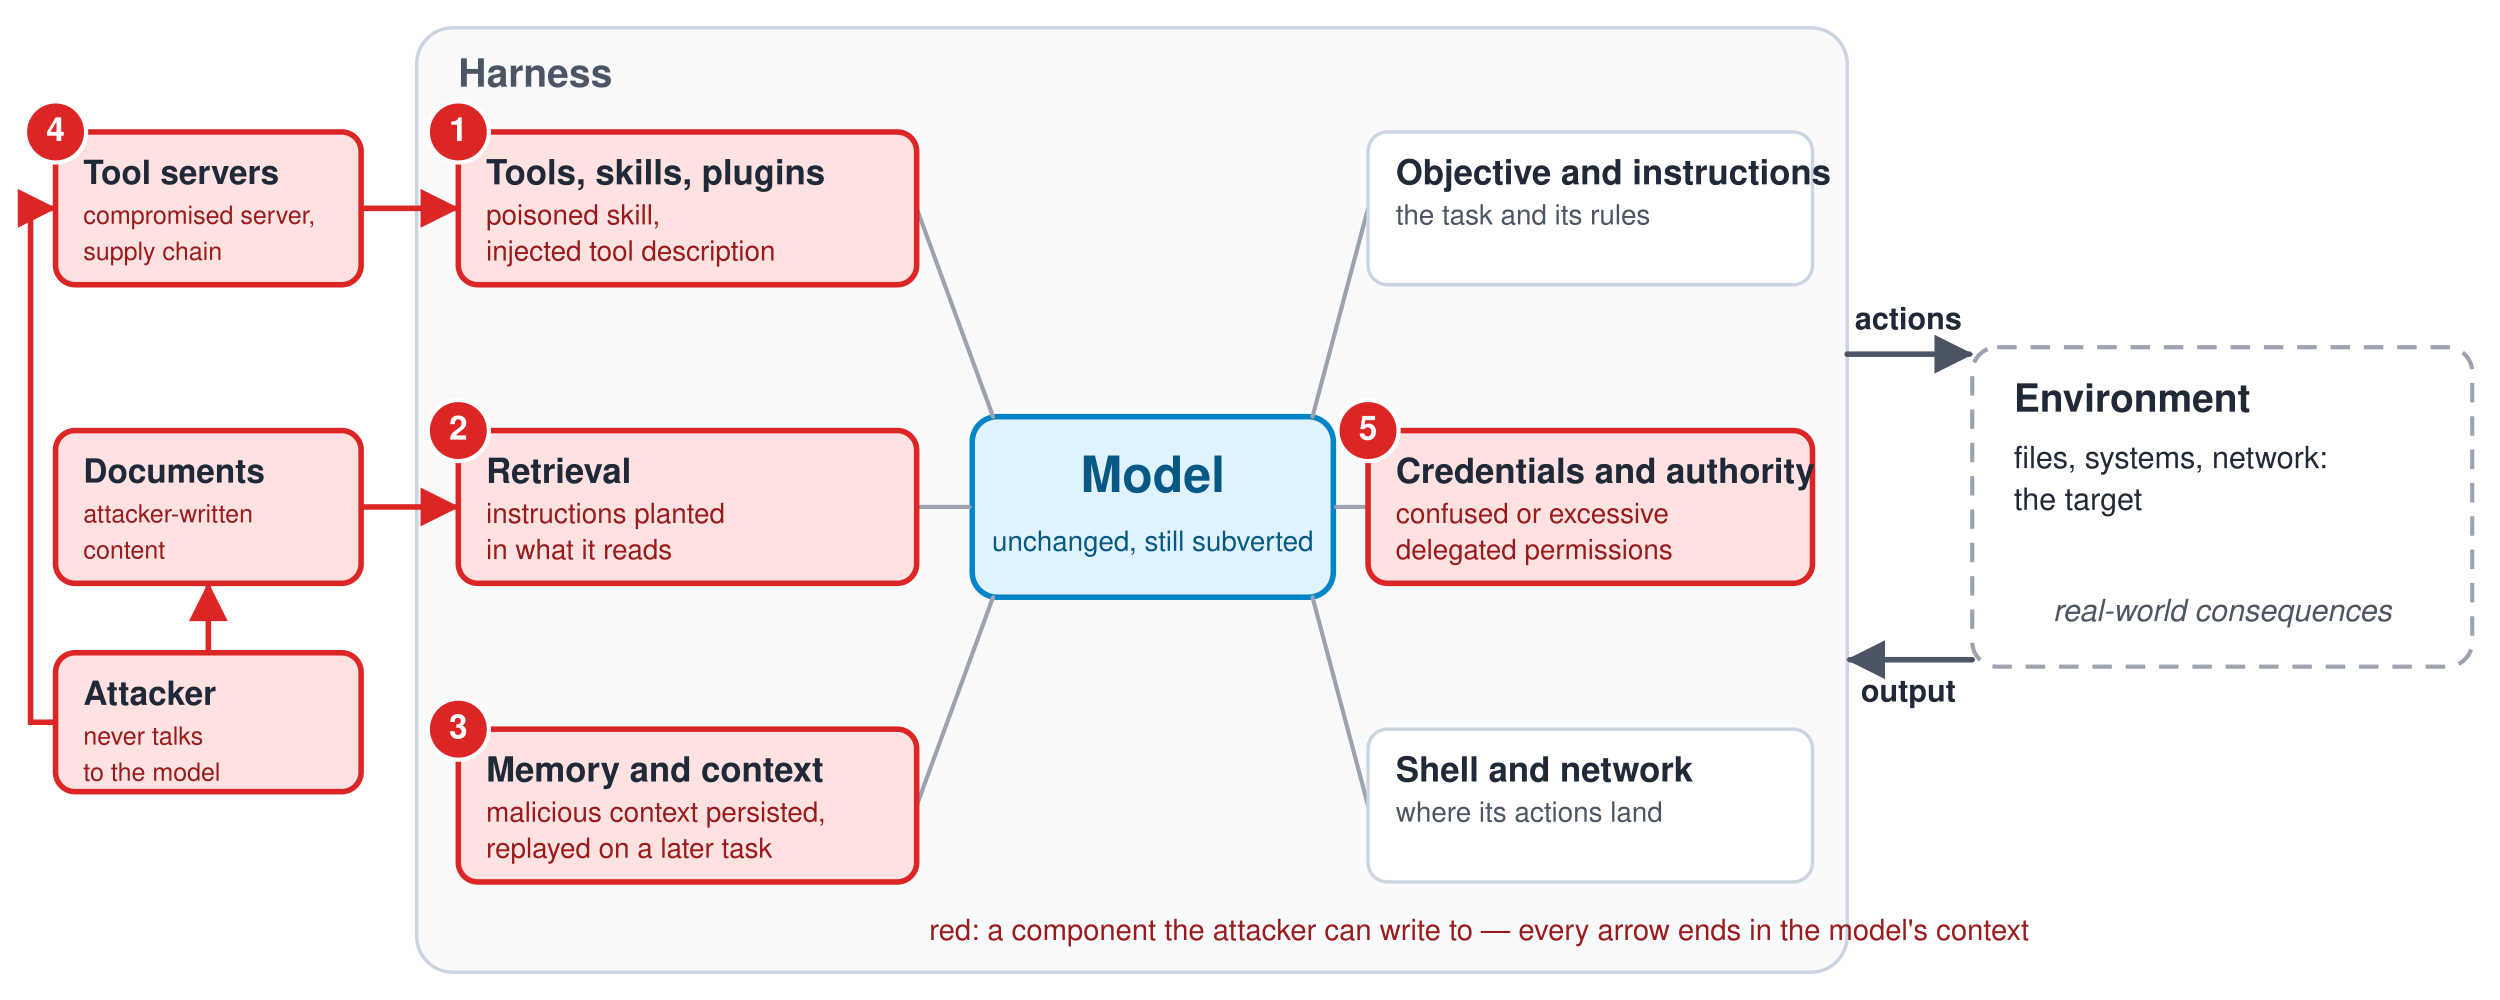
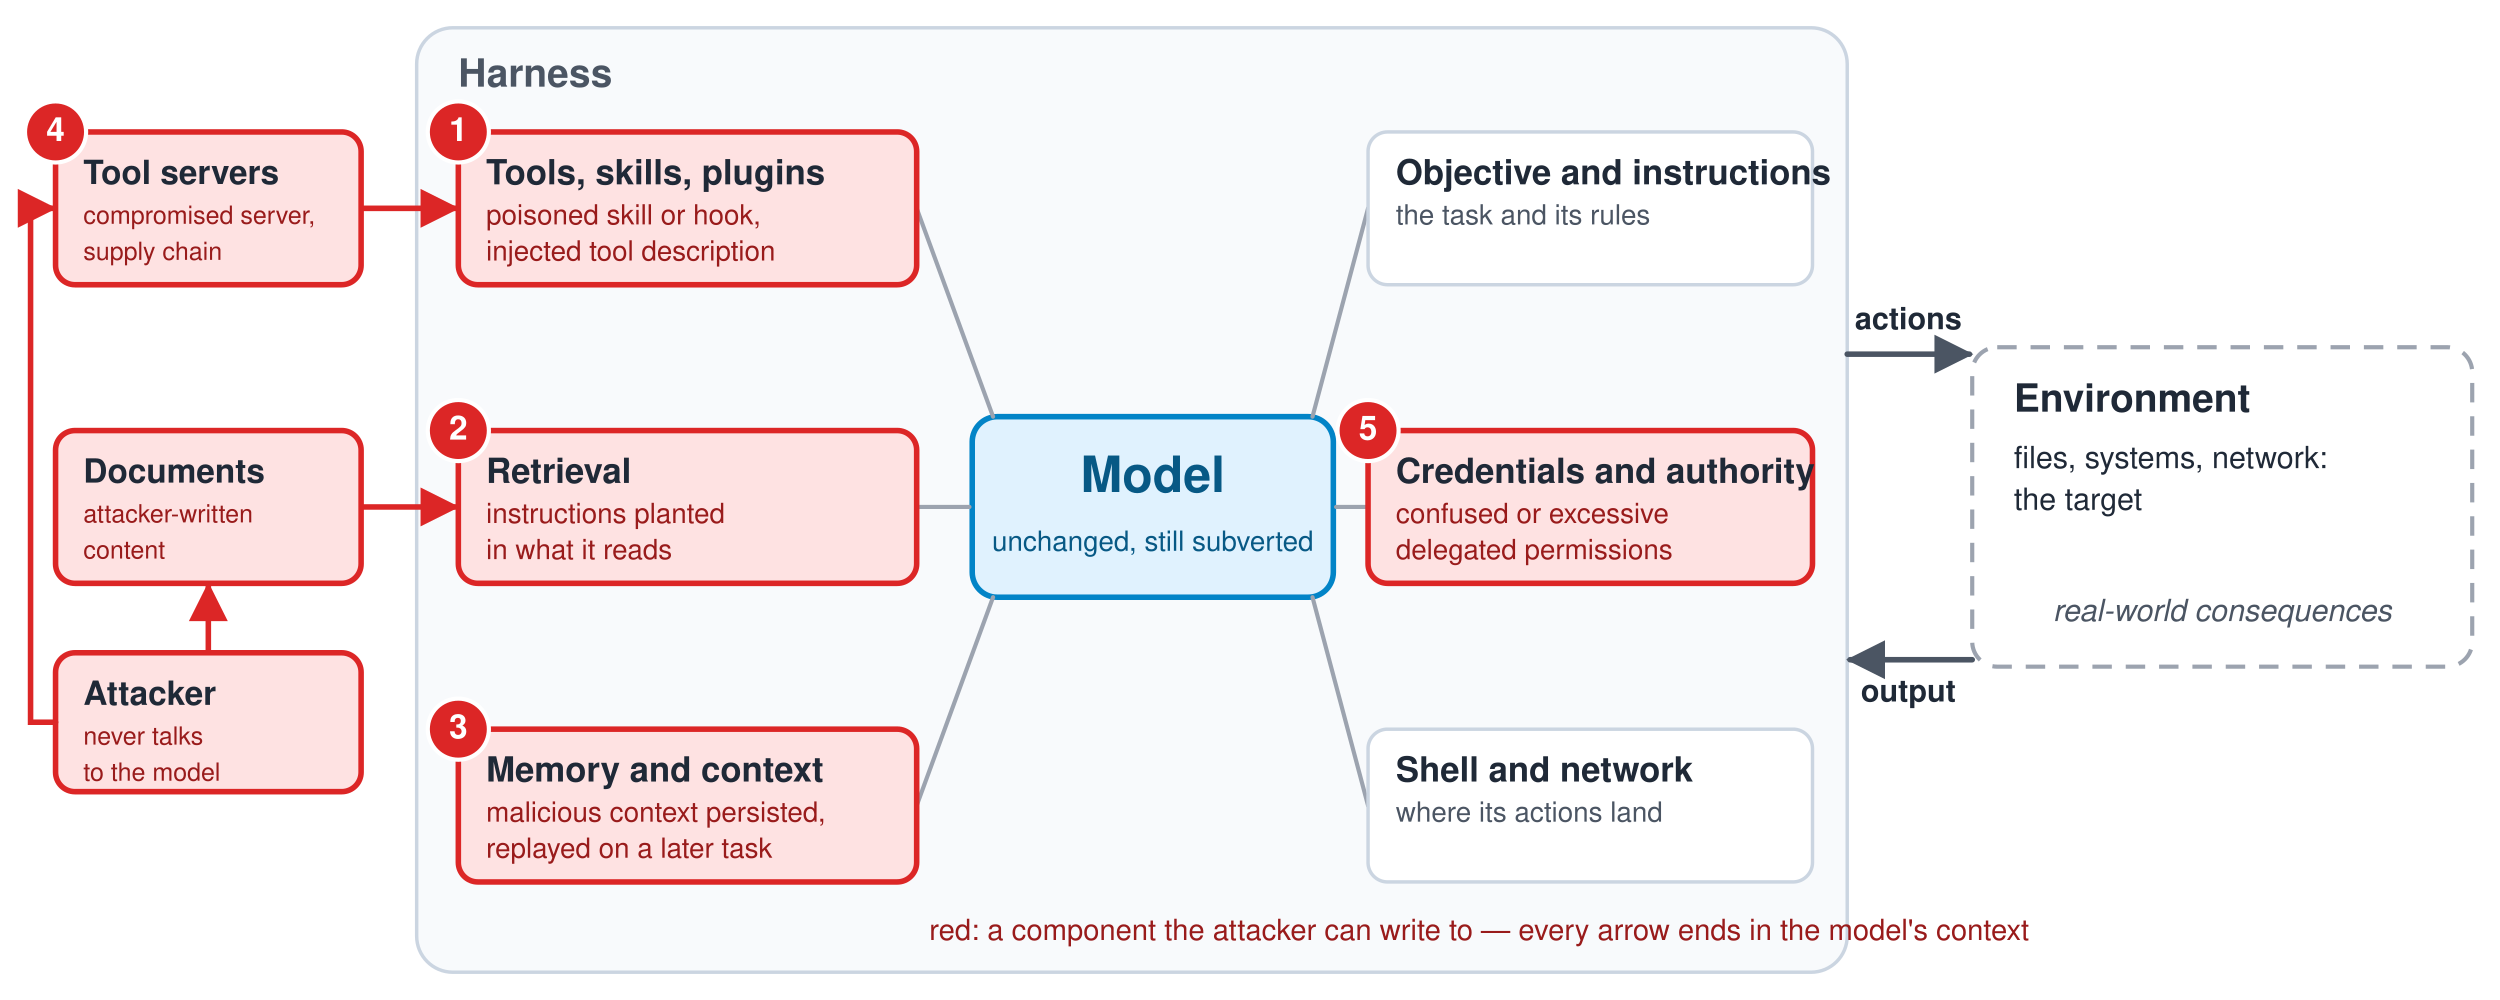
<svg xmlns="http://www.w3.org/2000/svg" viewBox="0 0 1800 720" width="1800" height="720" role="img" aria-label="The harness under attack: where the attacker reaches in" font-family="Helvetica Neue, Helvetica, Arial, sans-serif">
  <defs>
    <marker id="arrow" viewBox="0 0 10 10" refX="9" refY="5" markerWidth="7" markerHeight="7" orient="auto-start-reverse">
      <path d="M0 0L10 5L0 10z" fill="#4b5563" />
    </marker>
    <marker id="arrow-red" viewBox="0 0 10 10" refX="9" refY="5" markerWidth="7" markerHeight="7" orient="auto-start-reverse">
      <path d="M0 0L10 5L0 10z" fill="#dc2626" />
    </marker>
  </defs>
  <rect x="0" y="0" width="1800" height="720" fill="#ffffff" />
  <g data-build="0">
    <rect x="300" y="20" width="1030" height="680" rx="26" fill="#f8fafc" stroke="#cbd5e1" stroke-width="2.5" />
    <text x="330" y="56" font-size="28" font-weight="700" fill="#4b5563" text-anchor="start" dominant-baseline="central">Harness</text>
    <rect x="700" y="300" width="260" height="130" rx="18" fill="#e0f2fe" stroke="#0284c7" stroke-width="4" />
    <text x="830" y="346" font-size="36" font-weight="700" fill="#075985" text-anchor="middle" dominant-baseline="central">Model</text>
    <text x="830" y="392" font-size="20" font-weight="500" fill="#075985" text-anchor="middle" dominant-baseline="central">unchanged, still subverted</text>
  </g>
  <g data-build="1">
    <path d="M985 150L945 300" fill="none" stroke="#9ca3af" stroke-width="3" stroke-linecap="round" />
    <rect x="985" y="95" width="320" height="110" rx="14" fill="#ffffff" stroke="#cbd5e1" stroke-width="2.5" />
    <text x="1005" y="127" font-size="25" font-weight="700" fill="#1f2937" text-anchor="start" dominant-baseline="central">Objective and instructions</text>
    <text x="1005" y="157" font-size="20" font-weight="400" fill="#4b5563" text-anchor="start" dominant-baseline="central">the task and its rules</text>
  </g>
  <g data-build="2">
    <path d="M660 150L715 300" fill="none" stroke="#9ca3af" stroke-width="3" stroke-linecap="round" />
    <path d="M260 150H328" fill="none" stroke="#dc2626" stroke-width="4" stroke-linecap="round" marker-end="url(#arrow-red)" />
    <rect x="330" y="95" width="330" height="110" rx="14" fill="#fee2e2" stroke="#dc2626" stroke-width="4" />
    <text x="350" y="127" font-size="25" font-weight="700" fill="#1f2937" text-anchor="start" dominant-baseline="central">Tools, skills, plugins</text>
-     <text x="350" y="157" font-size="20" font-weight="500" fill="#991b1b" text-anchor="start" dominant-baseline="central">poisoned skill,</text>
+     <text x="350" y="157" font-size="20" font-weight="500" fill="#991b1b" text-anchor="start" dominant-baseline="central">poisoned skill or hook,</text>
    <text x="350" y="183" font-size="20" font-weight="500" fill="#991b1b" text-anchor="start" dominant-baseline="central">injected tool description</text>
    <rect x="40" y="95" width="220" height="110" rx="14" fill="#fee2e2" stroke="#dc2626" stroke-width="4" />
    <text x="60" y="127" font-size="24" font-weight="700" fill="#1f2937" text-anchor="start" dominant-baseline="central">Tool servers</text>
    <text x="60" y="157" font-size="18" font-weight="500" fill="#991b1b" text-anchor="start" dominant-baseline="central">compromised server,</text>
    <text x="60" y="183" font-size="18" font-weight="500" fill="#991b1b" text-anchor="start" dominant-baseline="central">supply chain</text>
    <circle cx="330" cy="95" r="22" fill="#dc2626" stroke="#ffffff" stroke-width="3" />
    <text x="330" y="96" font-size="24" font-weight="700" fill="#ffffff" text-anchor="middle" dominant-baseline="central">1</text>
    <circle cx="40" cy="95" r="22" fill="#dc2626" stroke="#ffffff" stroke-width="3" />
    <text x="40" y="96" font-size="24" font-weight="700" fill="#ffffff" text-anchor="middle" dominant-baseline="central">4</text>
  </g>
  <g data-build="3">
    <path d="M985 580L945 430" fill="none" stroke="#9ca3af" stroke-width="3" stroke-linecap="round" />
    <rect x="985" y="525" width="320" height="110" rx="14" fill="#ffffff" stroke="#cbd5e1" stroke-width="2.5" />
    <text x="1005" y="557" font-size="25" font-weight="700" fill="#1f2937" text-anchor="start" dominant-baseline="central">Shell and network</text>
    <text x="1005" y="587" font-size="20" font-weight="400" fill="#4b5563" text-anchor="start" dominant-baseline="central">where its actions land</text>
    <path d="M1330 255H1418" fill="none" stroke="#4b5563" stroke-width="4" stroke-linecap="round" marker-end="url(#arrow)" />
    <text x="1374" y="232" font-size="22" font-weight="600" fill="#1f2937" text-anchor="middle" dominant-baseline="central">actions</text>
    <path d="M1420 475H1332" fill="none" stroke="#4b5563" stroke-width="4" stroke-linecap="round" marker-end="url(#arrow)" />
    <text x="1374" y="500" font-size="22" font-weight="600" fill="#1f2937" text-anchor="middle" dominant-baseline="central">output</text>
    <rect x="1420" y="250" width="360" height="230" rx="18" fill="none" stroke="#9ca3af" stroke-width="3" stroke-dasharray="14 10" />
    <text x="1450" y="290" font-size="28" font-weight="700" fill="#1f2937" text-anchor="start" dominant-baseline="central">Environment</text>
    <text x="1450" y="332" font-size="22" font-weight="400" fill="#1f2937" text-anchor="start" dominant-baseline="central">files, systems, network:</text>
    <text x="1450" y="362" font-size="22" font-weight="400" fill="#1f2937" text-anchor="start" dominant-baseline="central">the target</text>
    <text x="1600" y="440" font-size="22" font-weight="500" fill="#4b5563" text-anchor="middle" dominant-baseline="central" font-style="italic">real-world consequences</text>
  </g>
  <g data-build="4">
    <path d="M660 365H698" fill="none" stroke="#9ca3af" stroke-width="3" stroke-linecap="round" />
    <path d="M260 365H328" fill="none" stroke="#dc2626" stroke-width="4" stroke-linecap="round" marker-end="url(#arrow-red)" />
    <rect x="330" y="310" width="330" height="110" rx="14" fill="#fee2e2" stroke="#dc2626" stroke-width="4" />
    <text x="350" y="342" font-size="25" font-weight="700" fill="#1f2937" text-anchor="start" dominant-baseline="central">Retrieval</text>
    <text x="350" y="372" font-size="20" font-weight="500" fill="#991b1b" text-anchor="start" dominant-baseline="central">instructions planted</text>
    <text x="350" y="398" font-size="20" font-weight="500" fill="#991b1b" text-anchor="start" dominant-baseline="central">in what it reads</text>
    <rect x="40" y="310" width="220" height="110" rx="14" fill="#fee2e2" stroke="#dc2626" stroke-width="4" />
    <text x="60" y="342" font-size="24" font-weight="700" fill="#1f2937" text-anchor="start" dominant-baseline="central">Documents</text>
    <text x="60" y="372" font-size="18" font-weight="500" fill="#991b1b" text-anchor="start" dominant-baseline="central">attacker-written</text>
    <text x="60" y="398" font-size="18" font-weight="500" fill="#991b1b" text-anchor="start" dominant-baseline="central">content</text>
    <circle cx="330" cy="310" r="22" fill="#dc2626" stroke="#ffffff" stroke-width="3" />
    <text x="330" y="311" font-size="24" font-weight="700" fill="#ffffff" text-anchor="middle" dominant-baseline="central">2</text>
  </g>
  <g data-build="5">
    <path d="M660 580L715 430" fill="none" stroke="#9ca3af" stroke-width="3" stroke-linecap="round" />
    <rect x="330" y="525" width="330" height="110" rx="14" fill="#fee2e2" stroke="#dc2626" stroke-width="4" />
    <text x="350" y="557" font-size="25" font-weight="700" fill="#1f2937" text-anchor="start" dominant-baseline="central">Memory and context</text>
    <text x="350" y="587" font-size="20" font-weight="500" fill="#991b1b" text-anchor="start" dominant-baseline="central">malicious context persisted,</text>
    <text x="350" y="613" font-size="20" font-weight="500" fill="#991b1b" text-anchor="start" dominant-baseline="central">replayed on a later task</text>
    <circle cx="330" cy="525" r="22" fill="#dc2626" stroke="#ffffff" stroke-width="3" />
    <text x="330" y="526" font-size="24" font-weight="700" fill="#ffffff" text-anchor="middle" dominant-baseline="central">3</text>
  </g>
  <g data-build="6">
    <path d="M985 365H962" fill="none" stroke="#9ca3af" stroke-width="3" stroke-linecap="round" />
    <rect x="985" y="310" width="320" height="110" rx="14" fill="#fee2e2" stroke="#dc2626" stroke-width="4" />
    <text x="1005" y="342" font-size="25" font-weight="700" fill="#1f2937" text-anchor="start" dominant-baseline="central">Credentials and authority</text>
    <text x="1005" y="372" font-size="20" font-weight="500" fill="#991b1b" text-anchor="start" dominant-baseline="central">confused or excessive</text>
    <text x="1005" y="398" font-size="20" font-weight="500" fill="#991b1b" text-anchor="start" dominant-baseline="central">delegated permissions</text>
    <circle cx="985" cy="310" r="22" fill="#dc2626" stroke="#ffffff" stroke-width="3" />
    <text x="985" y="311" font-size="24" font-weight="700" fill="#ffffff" text-anchor="middle" dominant-baseline="central">5</text>
  </g>
  <g data-build="7">
    <rect x="40" y="470" width="220" height="100" rx="14" fill="#fee2e2" stroke="#dc2626" stroke-width="4" />
    <text x="60" y="502" font-size="24" font-weight="700" fill="#1f2937" text-anchor="start" dominant-baseline="central">Attacker</text>
    <text x="60" y="532" font-size="18" font-weight="500" fill="#991b1b" text-anchor="start" dominant-baseline="central">never talks</text>
    <text x="60" y="558" font-size="18" font-weight="500" fill="#991b1b" text-anchor="start" dominant-baseline="central">to the model</text>
    <path d="M150 468V422" fill="none" stroke="#dc2626" stroke-width="4" stroke-linecap="round" marker-end="url(#arrow-red)" />
    <path d="M40 520H22V150H38" fill="none" stroke="#dc2626" stroke-width="4" stroke-linecap="round" marker-end="url(#arrow-red)" />
    <text x="1065" y="672" font-size="21" font-weight="500" fill="#991b1b" text-anchor="middle" dominant-baseline="central">red: a component the attacker can write to — every arrow ends in the model's context</text>
  </g>
</svg>
